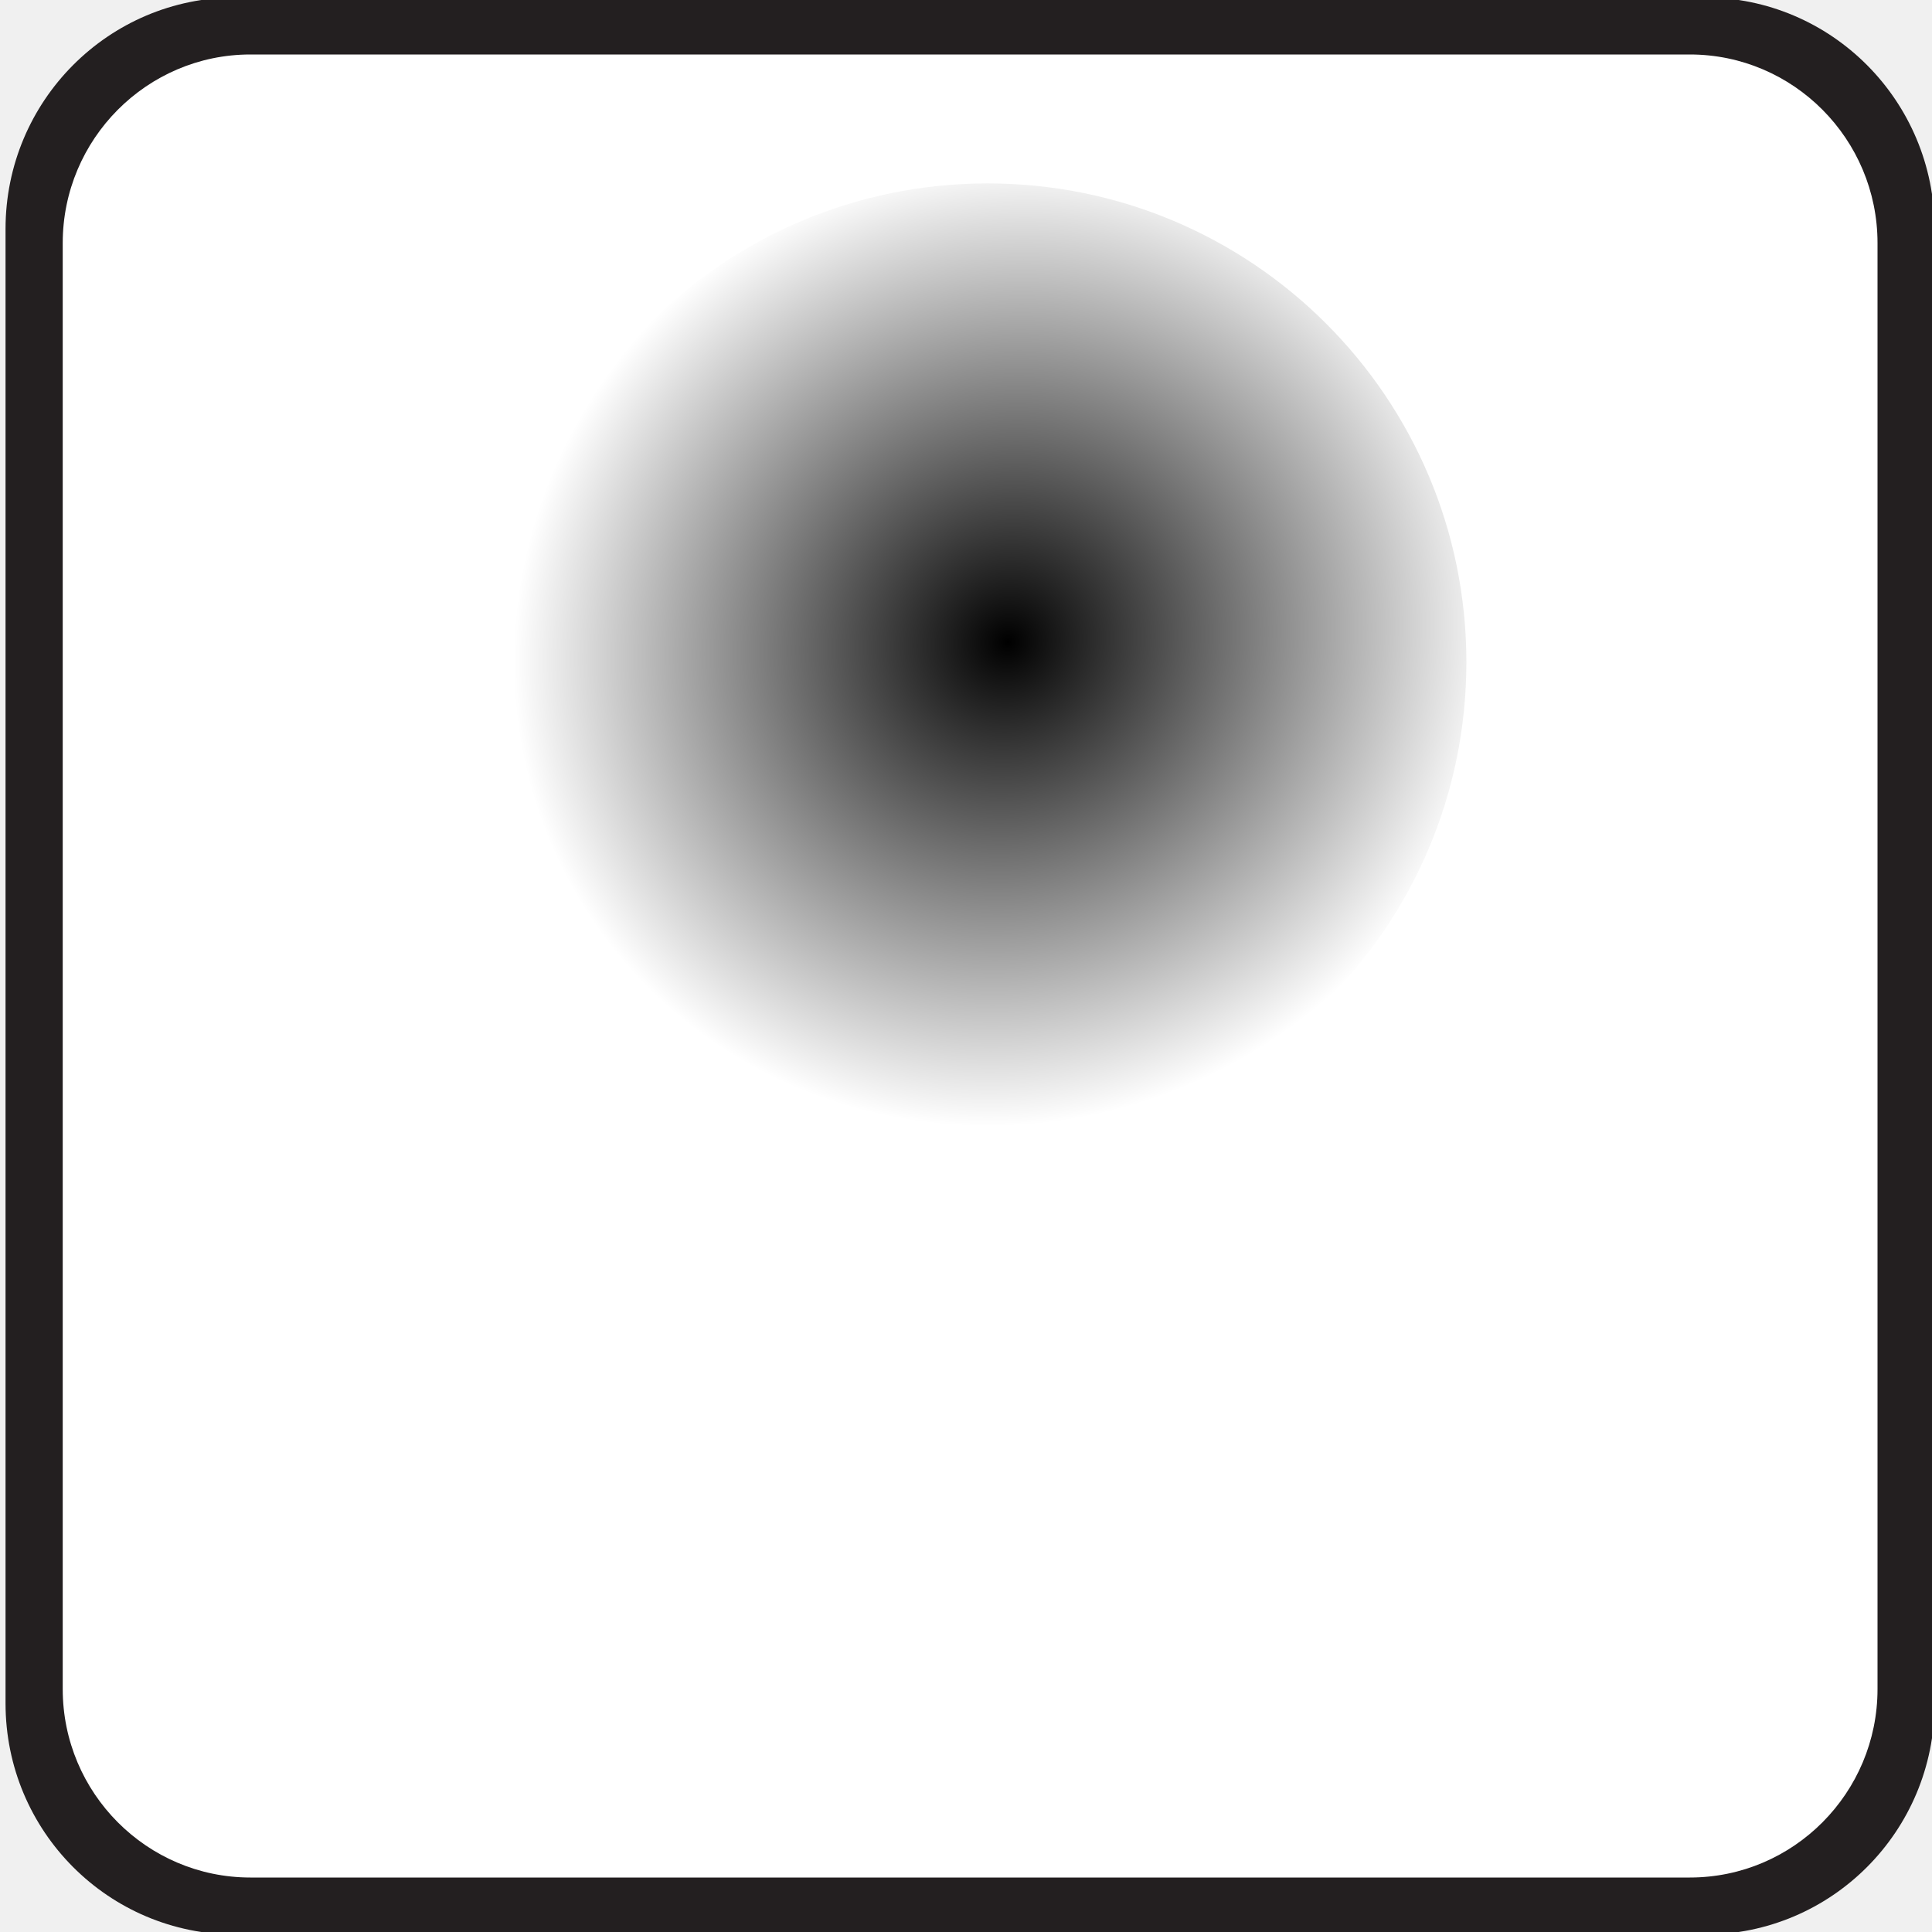
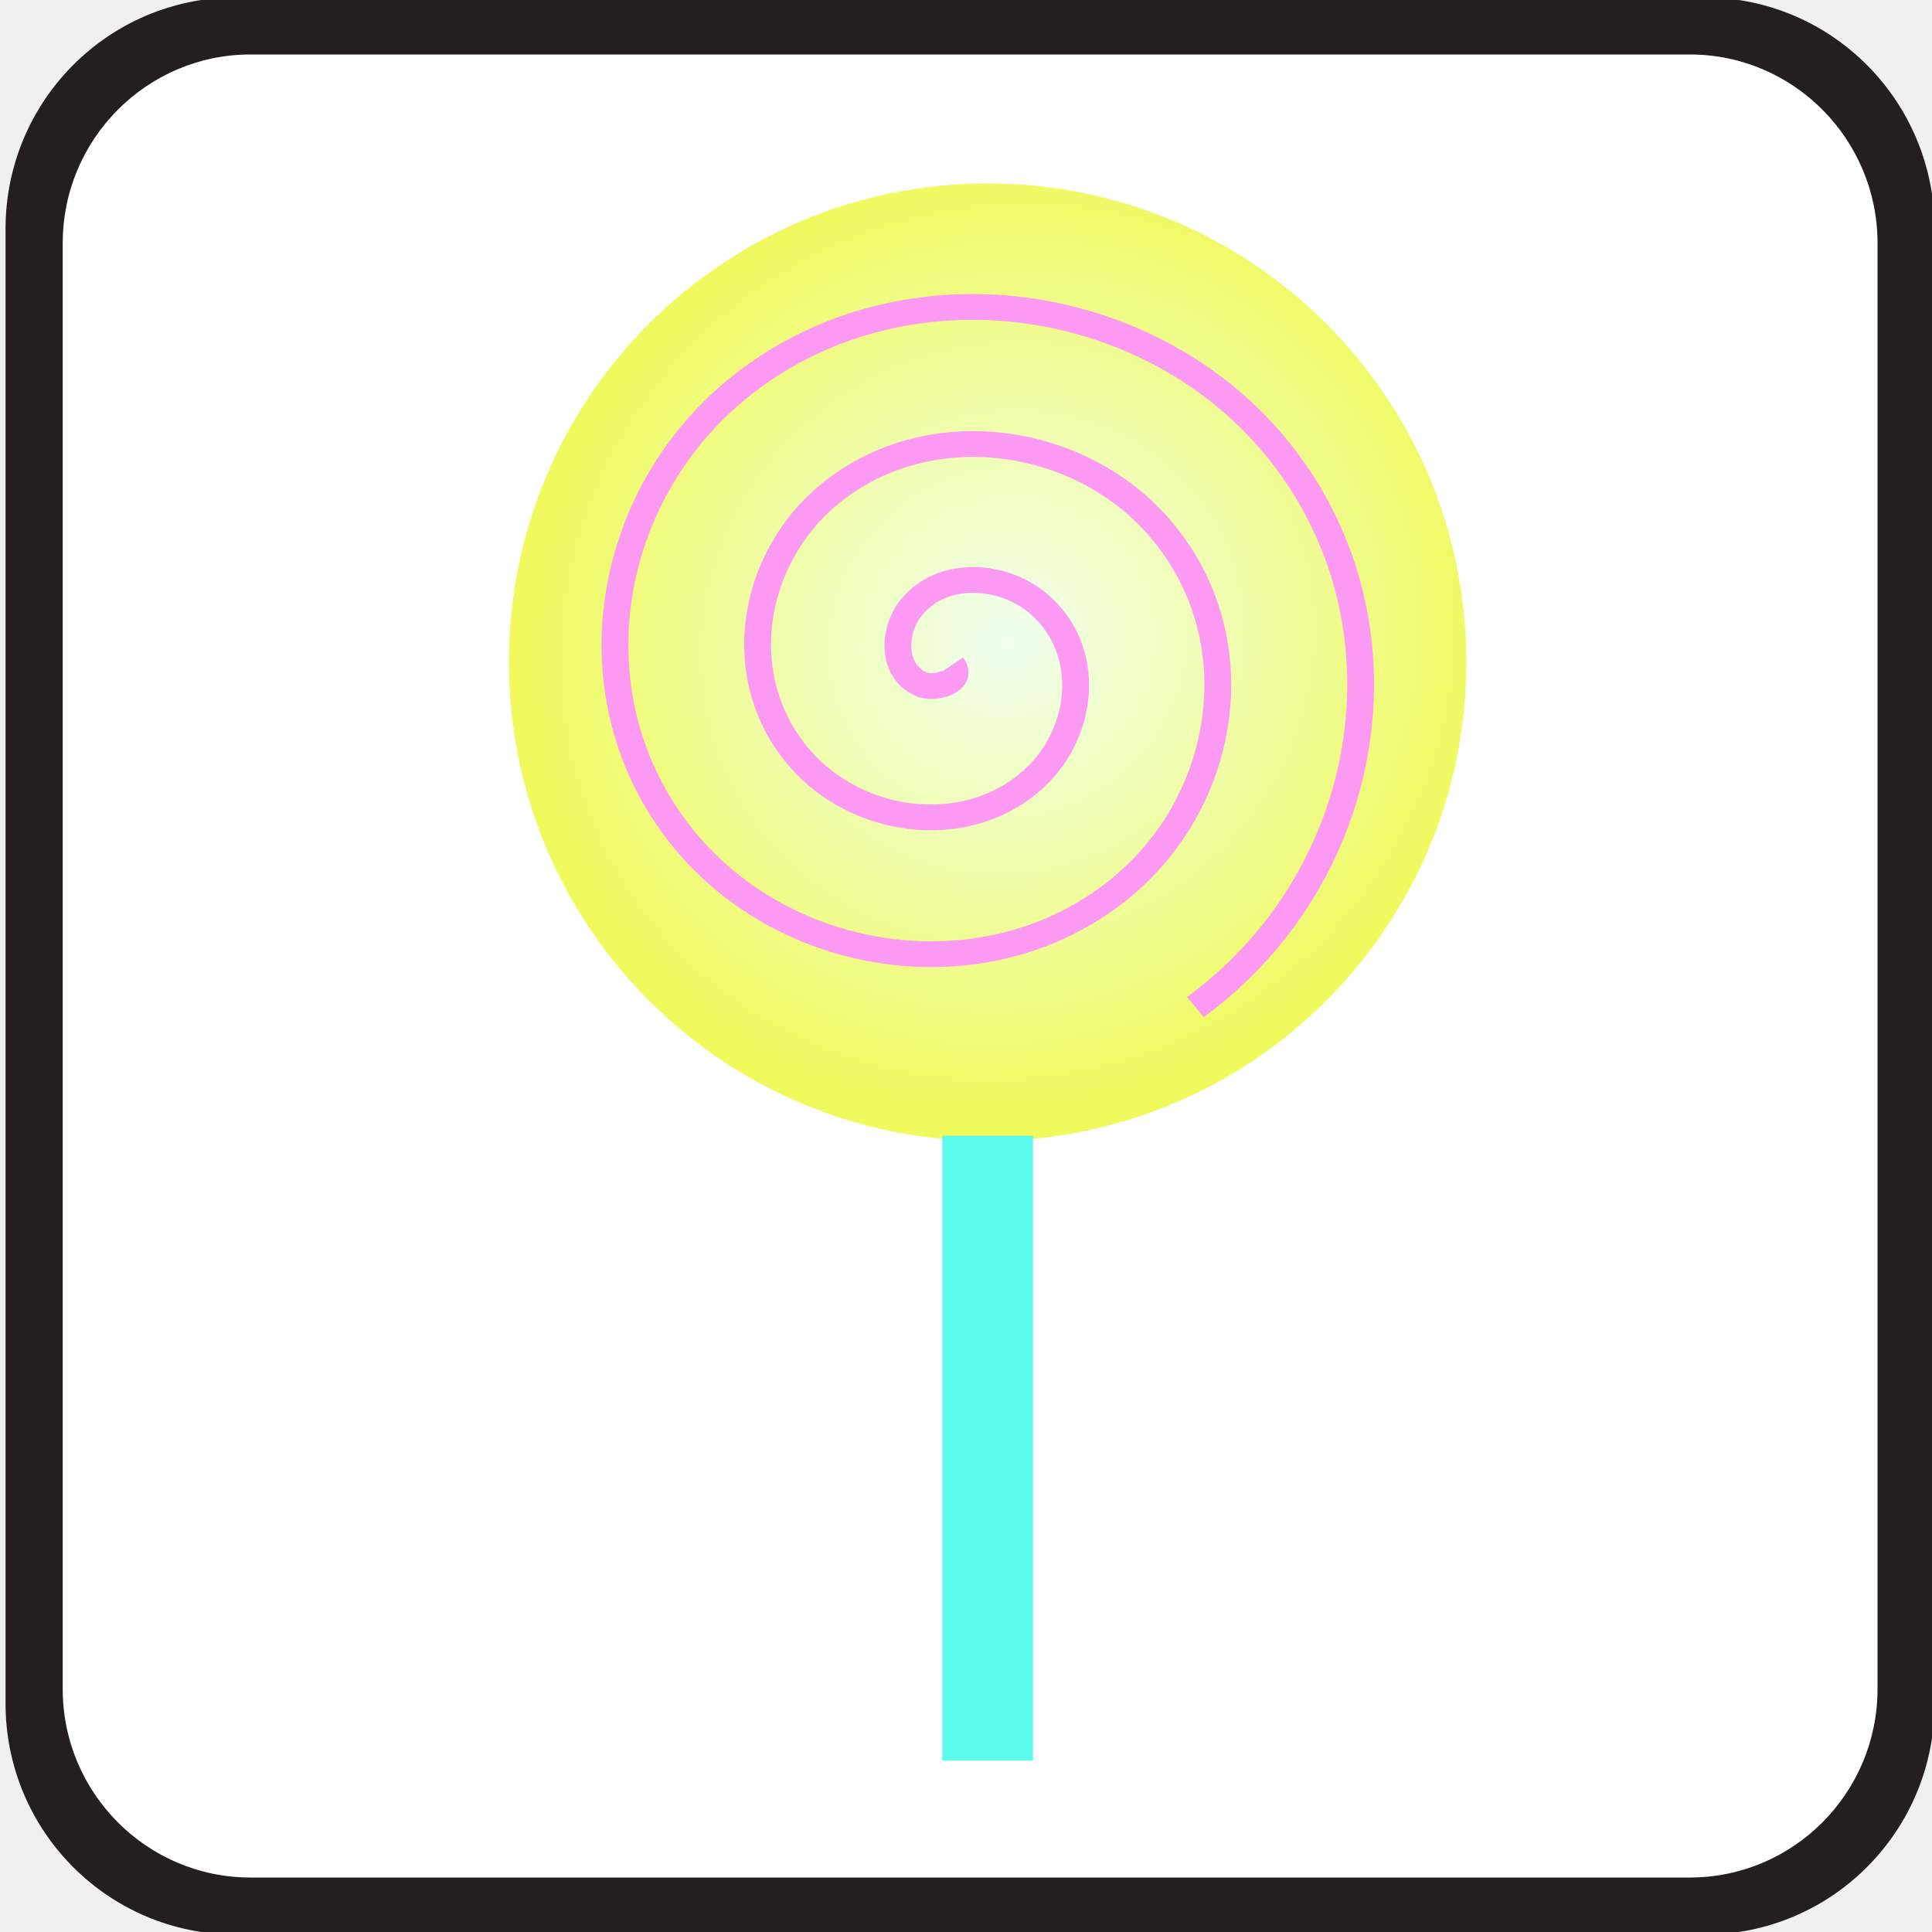
<svg xmlns="http://www.w3.org/2000/svg" xmlns:xlink="http://www.w3.org/1999/xlink" version="1.1" id="Layer_1" x="0px" y="0px" width="12" height="12" viewBox="0 0 15 15" style="enable-background:new 0 0 15 15;" xml:space="preserve">
  <defs id="defs7">
    <linearGradient id="linearGradient47">
-       <stop style="stop-color:#000000;stop-opacity:1;" offset="0" id="stop43" />
-       <stop style="stop-color:#000000;stop-opacity:0;" offset="1" id="stop45" />
+       <stop style="stop-color:#f0fff0;stop-opacity:1" offset="0" id="stop43" />
+       <stop style="stop-color:#f0fa5c;stop-opacity:1" offset="1" id="stop45" />
    </linearGradient>
    <clipPath clipPathUnits="userSpaceOnUse" id="clipPath869">
      <g style="fill:#000000;fill-opacity:1;stroke-width:0.126;stroke-miterlimit:4;stroke-dasharray:none" id="use871">
        <rect style="fill:#000000;fill-opacity:1;stroke:#ffffff;stroke-width:0.126;stroke-miterlimit:4;stroke-dasharray:none;stroke-opacity:1" id="rect898" width="7.042" height="11.62" x="6.455" y="2.128" />
      </g>
    </clipPath>
    <clipPath clipPathUnits="userSpaceOnUse" id="clipPath882">
      <g id="use884">
        <g style="fill:#000000;fill-opacity:1;stroke-width:0.126;stroke-miterlimit:4;stroke-dasharray:none" transform="matrix(0.9555556,0,0,1.023569,0.5999038,-0.05015844)" clip-path="url(#clipPath869)" id="g894">
          <g style="fill:#000000;fill-opacity:1;stroke-width:0.126;stroke-miterlimit:4;stroke-dasharray:none" id="g892">
            <rect style="fill:#000000;fill-opacity:1;stroke:#ffffff;stroke-width:0.126;stroke-miterlimit:4;stroke-dasharray:none;stroke-opacity:1" id="rect890" width="7.042" height="11.62" x="6.455" y="2.128" />
          </g>
        </g>
      </g>
    </clipPath>
-     <radialGradient xlink:href="#linearGradient47" id="radialGradient49" cx="7.825" cy="4.984" fx="7.825" fy="4.984" r="3.717" gradientUnits="userSpaceOnUse" gradientTransform="matrix(-0.8842105,0.5578947,-0.5336142,-0.845728,17.40328,4.834072)" />
+     <radialGradient xlink:href="#linearGradient47" id="radialGradient875" gradientUnits="userSpaceOnUse" gradientTransform="matrix(-0.8842105,0.5578947,-0.5336142,-0.845728,17.40328,4.834072)" cx="7.825" cy="4.984" fx="7.825" fy="4.984" r="3.717" />
  </defs>
  <path style="fill:#231f20;stroke-width:0.121" d="m 13.231,15.02 c 0.989,0 1.789,-0.802 1.789,-1.795 V 1.777 c 0,-0.993 -0.8,-1.797 -1.789,-1.797 H 1.832 c -0.989,0 -1.789,0.804 -1.789,1.797 V 13.225 c 0,0.993 0.8,1.795 1.789,1.795 H 13.231 Z" id="path2-3" />
  <path style="fill:#ffffff;stroke-width:0.119" d="m 1.944,0.423 c -0.803,0 -1.457,0.657 -1.457,1.464 V 13.114 c 0,0.807 0.654,1.463 1.457,1.463 h 11.176 c 0.804,0 1.457,-0.656 1.457,-1.463 V 1.887 c 10e-7,-0.807 -0.653,-1.464 -1.457,-1.464 H 1.943 Z" id="path4" />
-   <circle id="path33" cx="7.668" cy="5.141" r="3.717" style="stroke-width:1.25;fill-opacity:1;fill:url(#radialGradient49)" />
+   <circle id="path33" cx="7.668" cy="5.141" r="3.717" style="stroke-width:1.25;fill-opacity:1;fill:url(#radialGradient875)" />
+   <path style="fill:none;fill-rule:evenodd;stroke:#000000;stroke-width:0;stroke-miterlimit:4;stroke-dasharray:none" id="path879" d="M 7.786,5.062 C 7.845,5.176 7.661,5.198 7.597,5.16 7.421,5.058 7.468,4.807 7.59,4.684 7.809,4.465 8.171,4.547 8.353,4.769 8.621,5.096 8.501,5.58 8.177,5.819 7.745,6.137 7.134,5.977 6.84,5.552 6.47,5.016 6.671,4.276 7.199,3.928 7.839,3.506 8.707,3.747 9.109,4.378 9.584,5.121 9.302,6.119 8.568,6.575 7.722,7.102 6.594,6.779 6.084,5.943 5.504,4.993 5.869,3.735 6.808,3.171 7.861,2.539 9.248,2.945 9.866,3.987 10.551,5.143 10.104,6.661 8.959,7.332" />
+   <path style="fill:none;fill-rule:evenodd;stroke:#fb99f3;stroke-width:0.25;stroke-miterlimit:4;stroke-dasharray:none;stroke-opacity:1" id="path883" d="M 7.277,4.828 C 7.394,4.992 7.113,5.066 7.004,5.022 6.708,4.901 6.725,4.499 6.889,4.281 7.182,3.892 7.764,3.939 8.097,4.245 8.586,4.695 8.506,5.477 8.054,5.921 7.451,6.512 6.463,6.397 5.911,5.798 5.217,5.044 5.366,3.848 6.112,3.188 7.017,2.39 8.423,2.574 9.19,3.469 10.093,4.523 9.873,6.141 8.83,7.014 7.626,8.022 5.798,7.766 4.818,6.575 3.705,5.222 3.997,3.181 5.336,2.095 6.838,0.877 9.091,1.205 10.283,2.692 c 1.323,1.652 0.96,4.116 -0.676,5.414 -0.02,0.016 -0.04,0.031 -0.06,0.047" transform="matrix(0.8323388,0,0,0.798968,1.334664,1.30472)" />
+   <rect style="fill:#5cfaec;fill-opacity:1;stroke:#c6fb99;stroke-width:0;stroke-miterlimit:4;stroke-dasharray:none;stroke-opacity:1" id="rect889" width="0.704" height="4.851" x="7.316" y="8.818" />
</svg>
